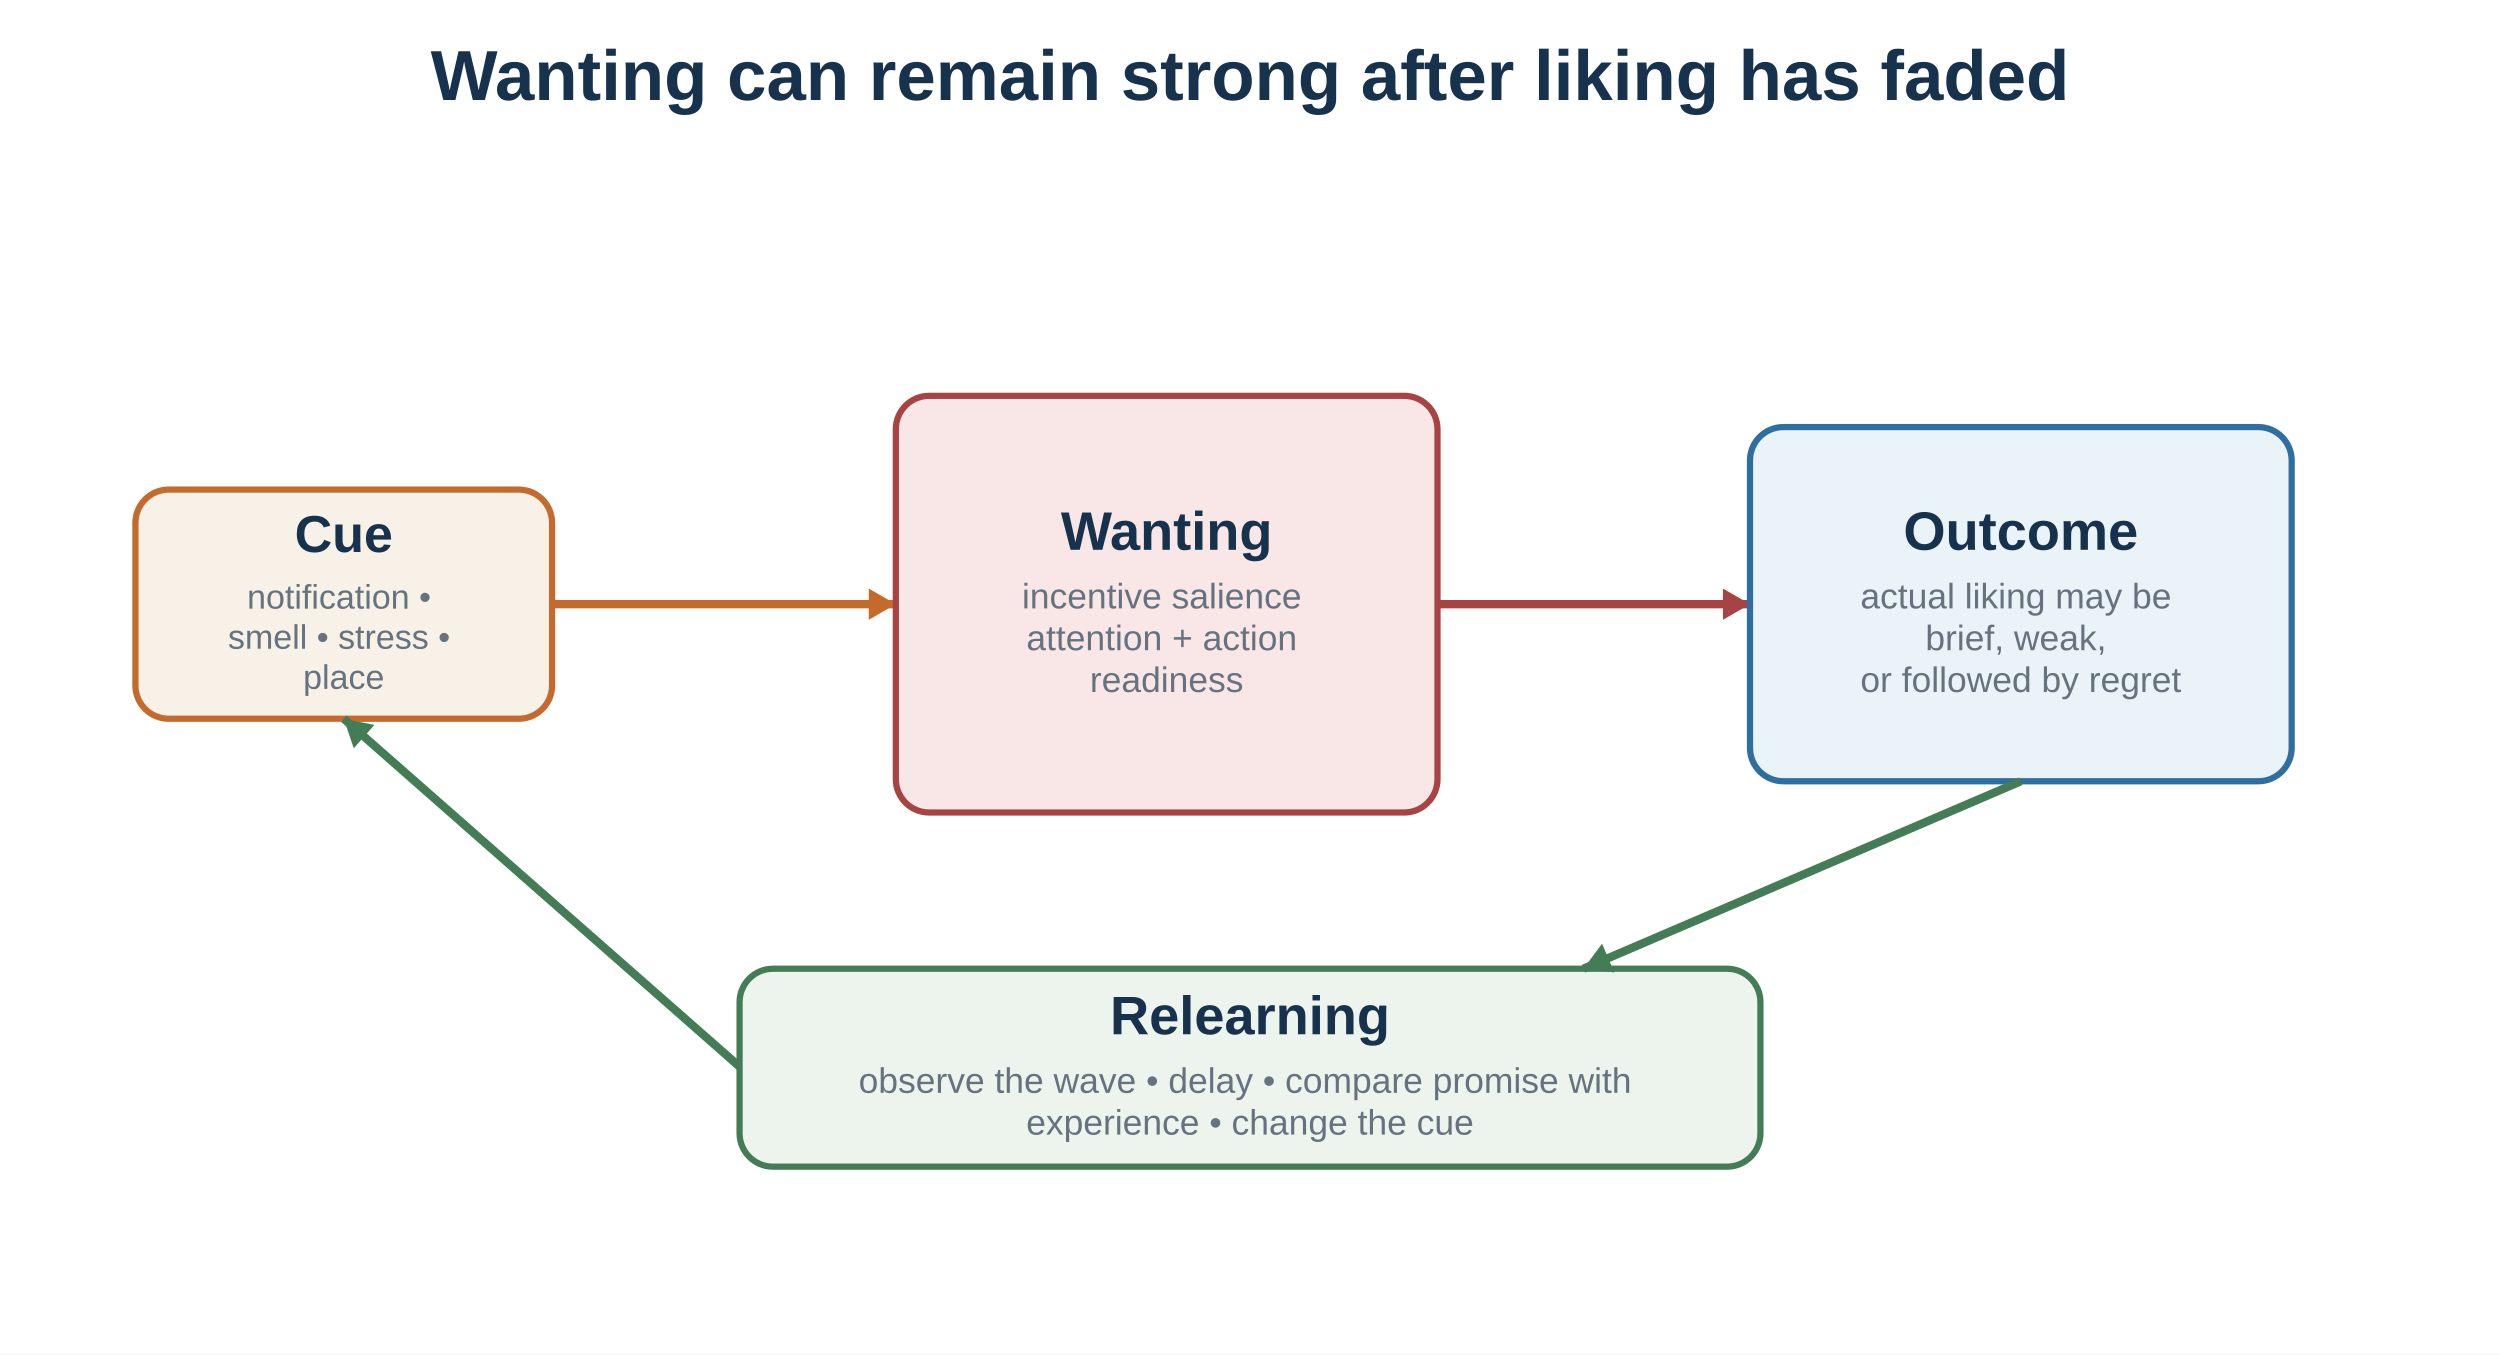
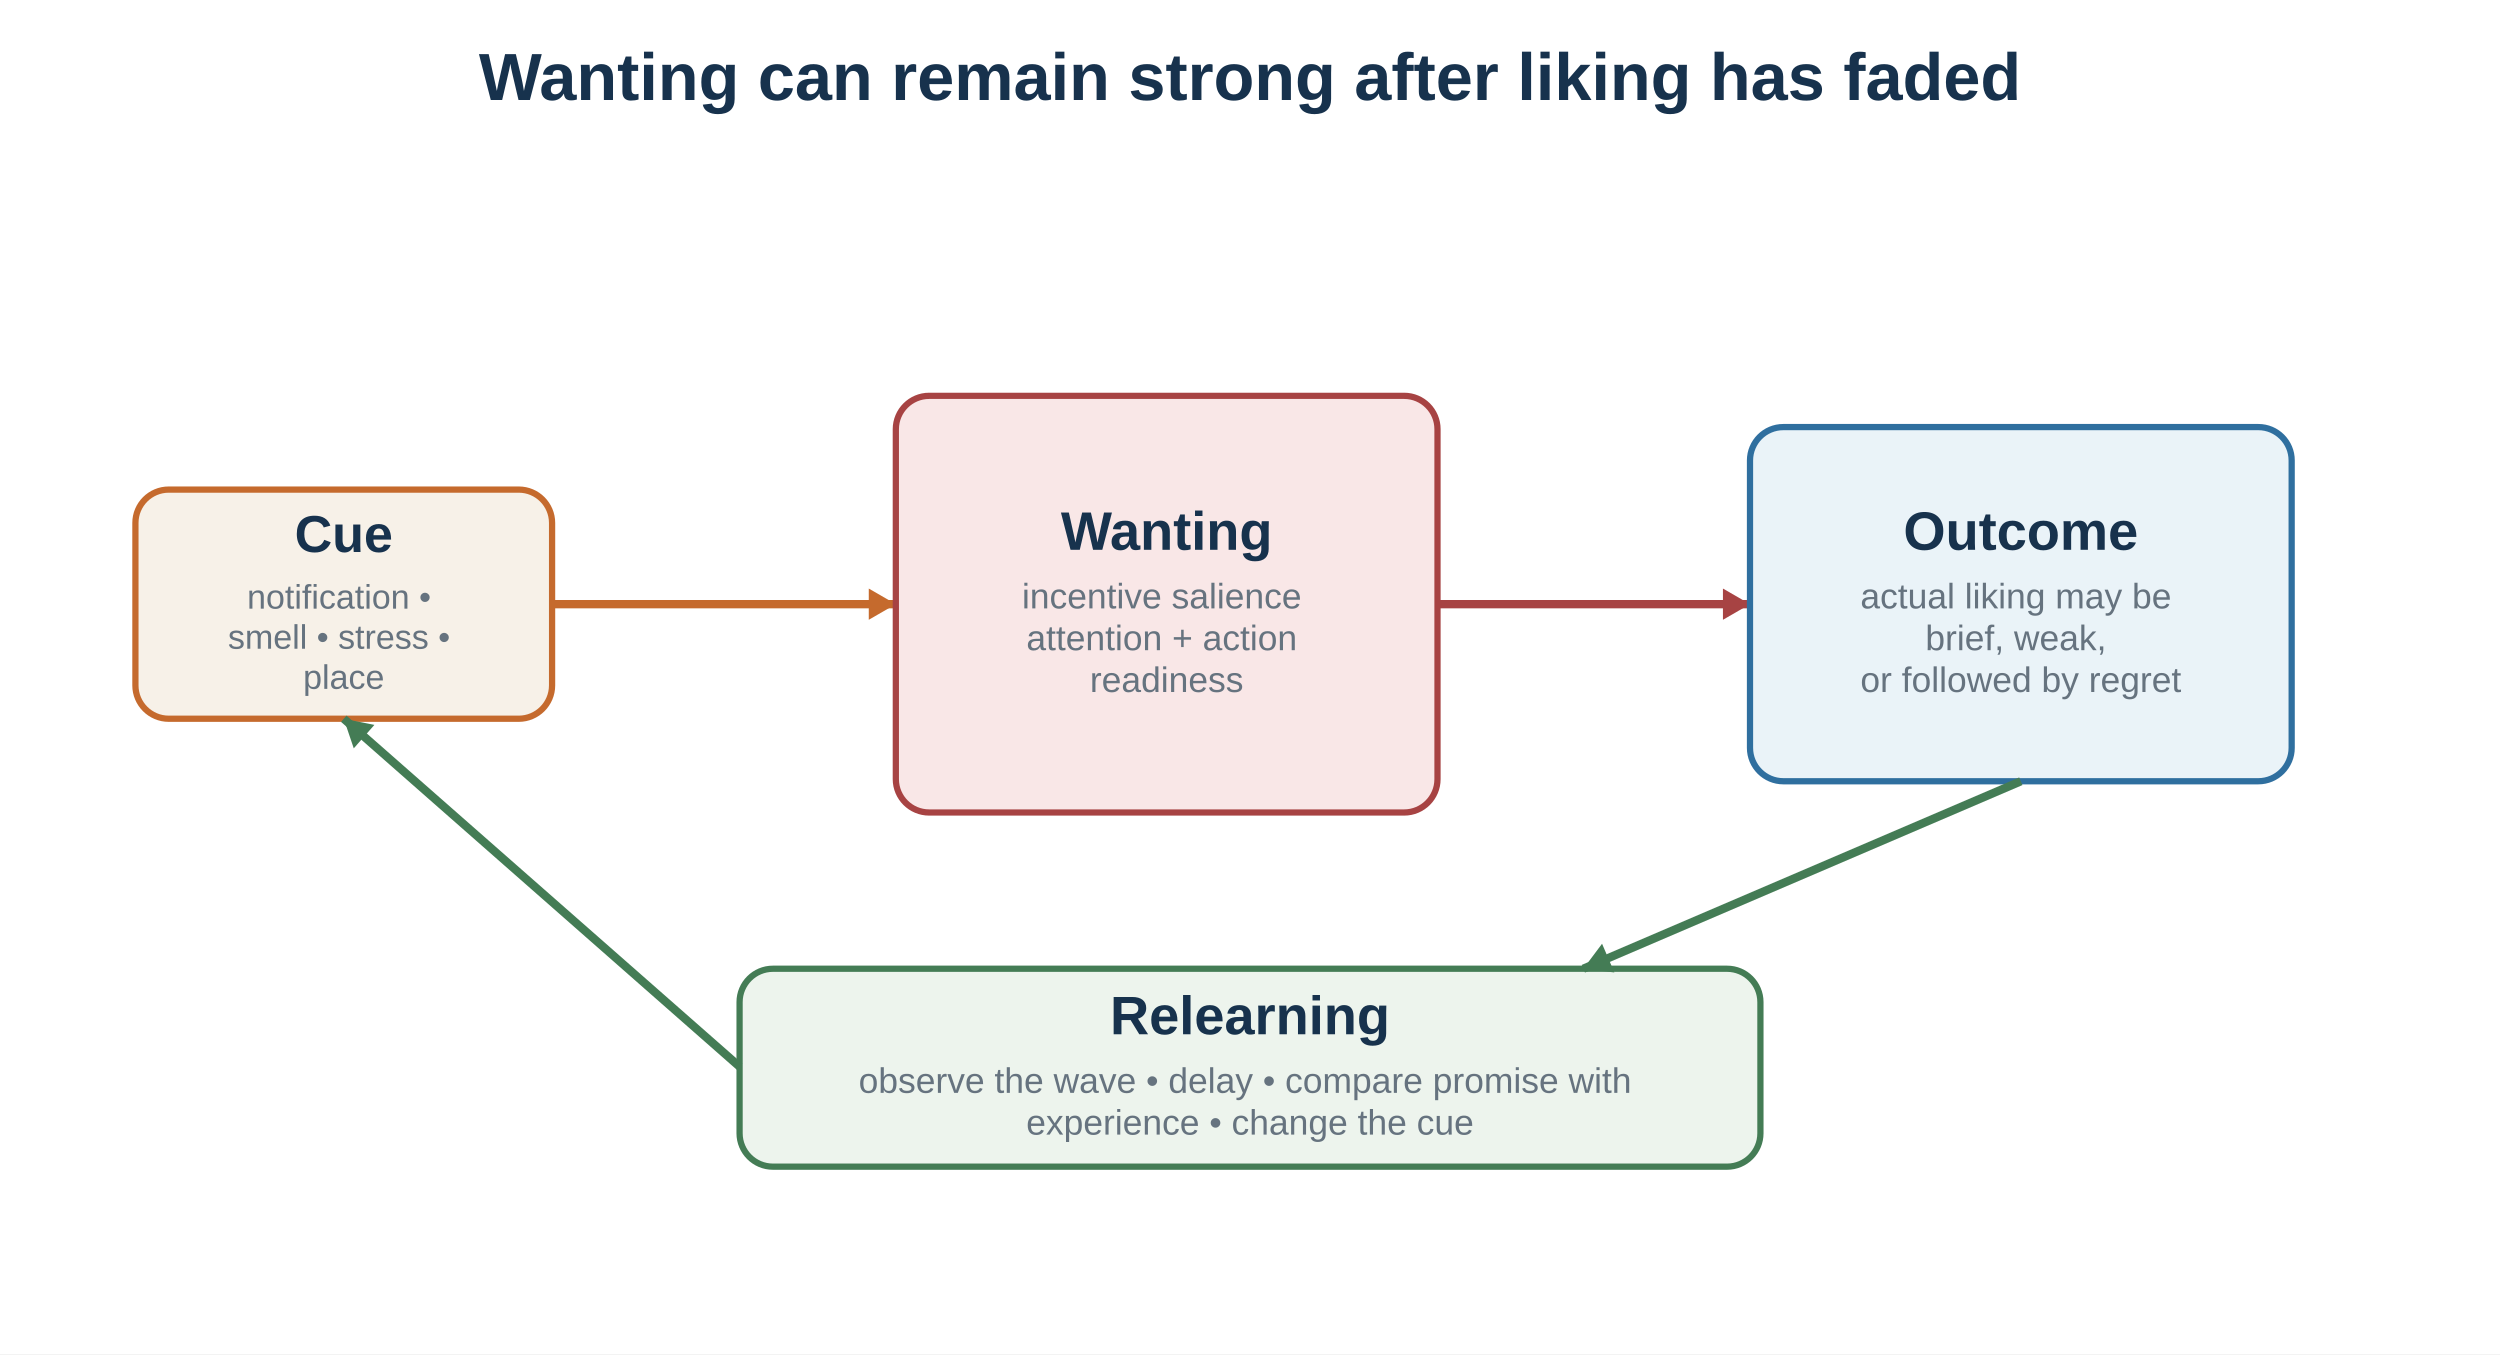
<svg xmlns="http://www.w3.org/2000/svg" baseProfile="full" height="650" version="1.1" viewBox="0 0 1200 650" width="1200">
  <defs />
  <rect fill="white" height="650" width="1200" x="0" y="0" />
-   <text fill="#17324d" font-family="Arial, sans-serif" font-size="34" font-weight="bold" text-anchor="middle" x="600" y="48">Wanting can remain strong after liking has faded</text>
+   <text fill="#17324d" font-family="Arial, sans-serif" font-size="32" font-weight="bold" text-anchor="middle" x="600" y="48">Wanting can remain strong after liking has faded</text>
  <rect fill="#f7f1e8" height="110" rx="16" ry="16" stroke="#c56a2d" stroke-width="3" width="200" x="65" y="235" />
  <text fill="#17324d" font-family="Arial, sans-serif" font-size="24.95" font-weight="bold" text-anchor="middle" x="165" y="264.961">
    <tspan x="165" dy="0">Cue</tspan>
  </text>
  <text fill="#66737f" font-family="Arial, sans-serif" font-size="16.32" font-weight="normal" text-anchor="middle" x="165" y="292.15">
    <tspan x="165" dy="0">notification •</tspan>
    <tspan x="165" dy="19.252">smell • stress •</tspan>
    <tspan x="165" dy="19.252">place</tspan>
  </text>
  <line stroke="#c56a2d" stroke-width="4" x1="265" x2="430" y1="290" y2="290" />
  <polygon fill="#c56a2d" points="430,290 417.01,297.5 417.01,282.5" />
  <rect fill="#f9e7e7" height="200" rx="16" ry="16" stroke="#a74343" stroke-width="3" width="260" x="430" y="190" />
  <text fill="#17324d" font-family="Arial, sans-serif" font-size="26" font-weight="bold" text-anchor="middle" x="560" y="263.91">
    <tspan x="560" dy="0">Wanting</tspan>
  </text>
  <text fill="#66737f" font-family="Arial, sans-serif" font-size="17" font-weight="normal" text-anchor="middle" x="560" y="292.03">
    <tspan x="560" dy="0">incentive salience</tspan>
    <tspan x="560" dy="20.06">attention + action</tspan>
    <tspan x="560" dy="20.06">readiness</tspan>
  </text>
  <line stroke="#a74343" stroke-width="4" x1="690" x2="840" y1="290" y2="290" />
  <polygon fill="#a74343" points="840,290 827.01,297.5 827.01,282.5" />
  <rect fill="#eaf3f8" height="170" rx="16" ry="16" stroke="#2f6f9f" stroke-width="3" width="260" x="840" y="205" />
  <text fill="#17324d" font-family="Arial, sans-serif" font-size="26" font-weight="bold" text-anchor="middle" x="970" y="263.91">
    <tspan x="970" dy="0">Outcome</tspan>
  </text>
  <text fill="#66737f" font-family="Arial, sans-serif" font-size="17" font-weight="normal" text-anchor="middle" x="970" y="292.03">
    <tspan x="970" dy="0">actual liking may be</tspan>
    <tspan x="970" dy="20.06">brief, weak,</tspan>
    <tspan x="970" dy="20.06">or followed by regret</tspan>
  </text>
  <rect fill="#edf4ed" height="95" rx="16" ry="16" stroke="#447c55" stroke-width="3" width="490" x="355" y="465" />
  <text fill="#17324d" font-family="Arial, sans-serif" font-size="26" font-weight="bold" text-anchor="middle" x="600" y="496.44">
    <tspan x="600" dy="0">Relearning</tspan>
  </text>
  <text fill="#66737f" font-family="Arial, sans-serif" font-size="17" font-weight="normal" text-anchor="middle" x="600" y="524.56">
    <tspan x="600" dy="0">observe the wave • delay • compare promise with</tspan>
    <tspan x="600" dy="20.06">experience • change the cue</tspan>
  </text>
  <line stroke="#447c55" stroke-width="4" x1="970" x2="760" y1="375" y2="465" />
  <polygon fill="#447c55" points="760,465 768.986,452.989 774.894,466.776" />
  <line stroke="#447c55" stroke-width="4" x1="355" x2="165" y1="512" y2="345" />
  <polygon fill="#447c55" points="165,345 179.709,347.943 169.806,359.209" />
</svg>
